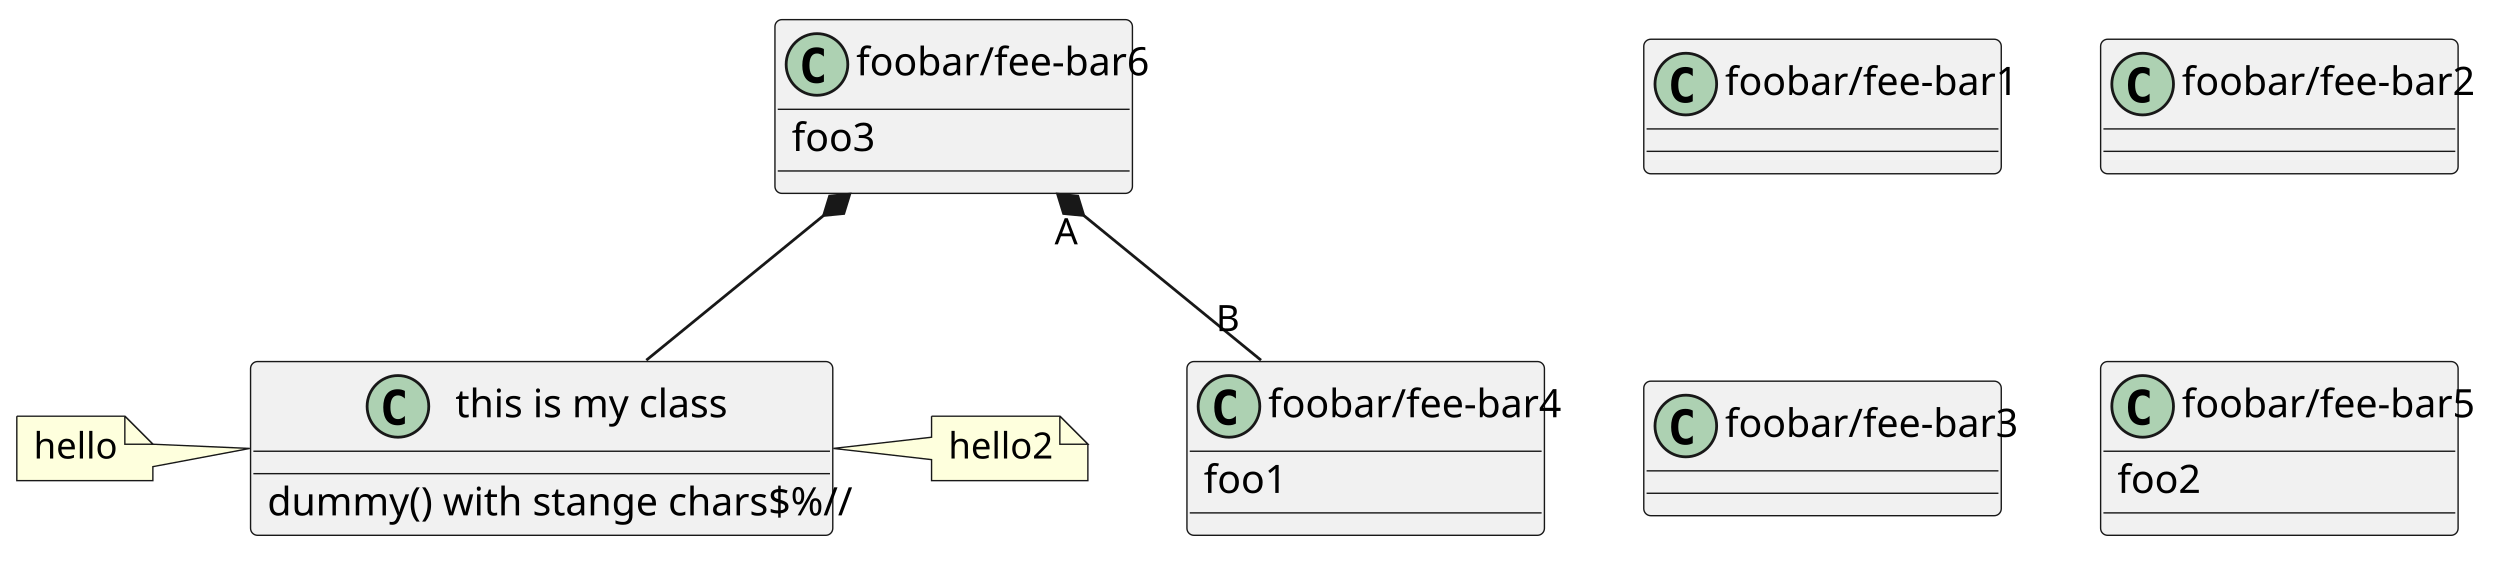
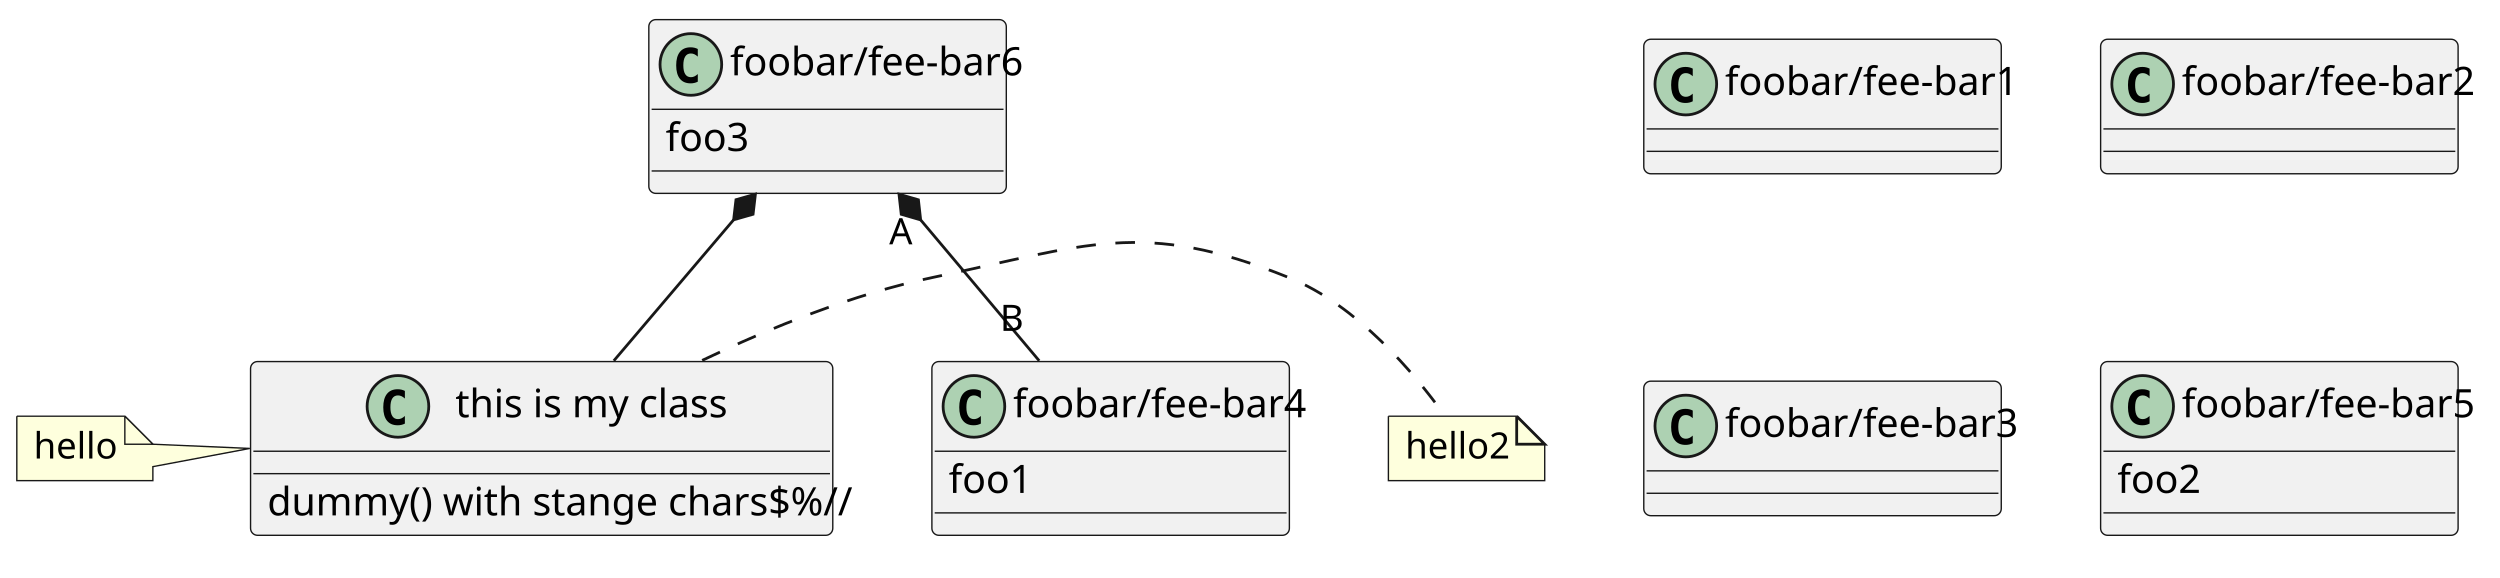
<svg xmlns="http://www.w3.org/2000/svg" version="1.1" data-diagram-type="CLASS" style="width:892px;height:206px;background:#FFFFFF;" width="892px" height="206px" viewBox="0 0 892 206" zoomAndPan="magnify" preserveAspectRatio="none" contentStyleType="text/css">
  <defs />
  <g font-family="sans-serif" lengthAdjust="spacing">
    <g class="entity" data-qualified-name="foobar_bee_bar1" id="ent0001" data-source-line="2">
      <rect x="586.5" y="14" width="127.55" height="48" fill="#F1F1F1" style="stroke:#181818;stroke-width:0.5;" rx="2.5" ry="2.5" />
      <ellipse cx="601.5" cy="30" rx="11" ry="11" fill="#ADD1B2" style="stroke:#181818;stroke-width:1;" />
      <path d="M603.973,36.143 Q603.392,36.442 602.753,36.591 Q602.114,36.741 601.408,36.741 Q598.901,36.741 597.582,35.089 Q596.262,33.437 596.262,30.316 Q596.262,27.187 597.582,25.535 Q598.901,23.883 601.408,23.883 Q602.114,23.883 602.761,24.032 Q603.409,24.182 603.973,24.48 L603.973,27.203 Q603.342,26.622 602.749,26.352 Q602.155,26.083 601.524,26.083 Q600.18,26.083 599.495,27.149 Q598.81,28.216 598.81,30.316 Q598.81,32.408 599.495,33.474 Q600.18,34.541 601.524,34.541 Q602.155,34.541 602.749,34.271 Q603.342,34.001 603.973,33.42 Z " fill="#000" />
      <text x="615.5" y="33.889" fill="#000" font-size="14" textLength="95.55">foobar/fee-bar1</text>
      <line x1="587.5" y1="46" x2="713.05" y2="46" style="stroke:#181818;stroke-width:0.5;" />
      <line x1="587.5" y1="54" x2="713.05" y2="54" style="stroke:#181818;stroke-width:0.5;" />
    </g>
    <g class="entity" data-qualified-name="foobar_bee_bar2" id="ent0002" data-source-line="3">
      <rect x="749.5" y="14" width="127.55" height="48" fill="#F1F1F1" style="stroke:#181818;stroke-width:0.5;" rx="2.5" ry="2.5" />
      <ellipse cx="764.5" cy="30" rx="11" ry="11" fill="#ADD1B2" style="stroke:#181818;stroke-width:1;" />
      <path d="M766.973,36.143 Q766.392,36.442 765.753,36.591 Q765.114,36.741 764.408,36.741 Q761.901,36.741 760.582,35.089 Q759.262,33.437 759.262,30.316 Q759.262,27.187 760.582,25.535 Q761.901,23.883 764.408,23.883 Q765.114,23.883 765.761,24.032 Q766.409,24.182 766.973,24.48 L766.973,27.203 Q766.342,26.622 765.749,26.352 Q765.155,26.083 764.524,26.083 Q763.18,26.083 762.495,27.149 Q761.81,28.216 761.81,30.316 Q761.81,32.408 762.495,33.474 Q763.18,34.541 764.524,34.541 Q765.155,34.541 765.749,34.271 Q766.342,34.001 766.973,33.42 Z " fill="#000" />
      <text x="778.5" y="33.889" fill="#000" font-size="14" textLength="95.55">foobar/fee-bar2</text>
      <line x1="750.5" y1="46" x2="876.05" y2="46" style="stroke:#181818;stroke-width:0.5;" />
      <line x1="750.5" y1="54" x2="876.05" y2="54" style="stroke:#181818;stroke-width:0.5;" />
    </g>
    <g class="entity" data-qualified-name="foobar.fee-bar3" id="ent0003" data-source-line="4">
      <rect x="586.5" y="136" width="127.55" height="48" fill="#F1F1F1" style="stroke:#181818;stroke-width:0.5;" rx="2.5" ry="2.5" />
      <ellipse cx="601.5" cy="152" rx="11" ry="11" fill="#ADD1B2" style="stroke:#181818;stroke-width:1;" />
      <path d="M603.973,158.143 Q603.392,158.442 602.753,158.591 Q602.114,158.741 601.408,158.741 Q598.901,158.741 597.582,157.089 Q596.262,155.437 596.262,152.316 Q596.262,149.187 597.582,147.535 Q598.901,145.883 601.408,145.883 Q602.114,145.883 602.761,146.032 Q603.409,146.182 603.973,146.48 L603.973,149.203 Q603.342,148.622 602.749,148.352 Q602.155,148.083 601.524,148.083 Q600.18,148.083 599.495,149.149 Q598.81,150.216 598.81,152.316 Q598.81,154.408 599.495,155.474 Q600.18,156.541 601.524,156.541 Q602.155,156.541 602.749,156.271 Q603.342,156.001 603.973,155.42 Z " fill="#000" />
      <text x="615.5" y="155.889" fill="#000" font-size="14" textLength="95.55">foobar/fee-bar3</text>
      <line x1="587.5" y1="168" x2="713.05" y2="168" style="stroke:#181818;stroke-width:0.5;" />
      <line x1="587.5" y1="176" x2="713.05" y2="176" style="stroke:#181818;stroke-width:0.5;" />
    </g>
    <g class="entity" data-qualified-name="foobar_bee_bar4" id="ent0004" data-source-line="6">
-       <rect x="423.5" y="129" width="127.55" height="62" fill="#F1F1F1" style="stroke:#181818;stroke-width:0.5;" rx="2.5" ry="2.5" />
-       <ellipse cx="438.5" cy="145" rx="11" ry="11" fill="#ADD1B2" style="stroke:#181818;stroke-width:1;" />
-       <path d="M440.973,151.143 Q440.392,151.442 439.753,151.591 Q439.114,151.741 438.408,151.741 Q435.901,151.741 434.582,150.089 Q433.262,148.437 433.262,145.316 Q433.262,142.187 434.582,140.535 Q435.901,138.883 438.408,138.883 Q439.114,138.883 439.761,139.032 Q440.409,139.182 440.973,139.48 L440.973,142.203 Q440.342,141.622 439.749,141.352 Q439.155,141.083 438.524,141.083 Q437.18,141.083 436.495,142.149 Q435.81,143.216 435.81,145.316 Q435.81,147.408 436.495,148.474 Q437.18,149.541 438.524,149.541 Q439.155,149.541 439.749,149.271 Q440.342,149.001 440.973,148.42 Z " fill="#000" />
-       <text x="452.5" y="148.889" fill="#000" font-size="14" textLength="95.55">foobar/fee-bar4</text>
-       <line x1="424.5" y1="161" x2="550.05" y2="161" style="stroke:#181818;stroke-width:0.5;" />
-       <text x="429.5" y="175.889" fill="#000" font-size="14" textLength="27.212">foo1</text>
-       <line x1="424.5" y1="183" x2="550.05" y2="183" style="stroke:#181818;stroke-width:0.5;" />
+       <rect x="332.5" y="129" width="127.55" height="62" fill="#F1F1F1" style="stroke:#181818;stroke-width:0.5;" rx="2.5" ry="2.5" />
+       <ellipse cx="347.5" cy="145" rx="11" ry="11" fill="#ADD1B2" style="stroke:#181818;stroke-width:1;" />
+       <path d="M349.973,151.143 Q349.392,151.442 348.753,151.591 Q348.114,151.741 347.408,151.741 Q344.901,151.741 343.582,150.089 Q342.262,148.437 342.262,145.316 Q342.262,142.187 343.582,140.535 Q344.901,138.883 347.408,138.883 Q348.114,138.883 348.761,139.032 Q349.409,139.182 349.973,139.48 L349.973,142.203 Q349.342,141.622 348.749,141.352 Q348.155,141.083 347.524,141.083 Q346.18,141.083 345.495,142.149 Q344.81,143.216 344.81,145.316 Q344.81,147.408 345.495,148.474 Q346.18,149.541 347.524,149.541 Q348.155,149.541 348.749,149.271 Q349.342,149.001 349.973,148.42 Z " fill="#000" />
+       <text x="361.5" y="148.889" fill="#000" font-size="14" textLength="95.55">foobar/fee-bar4</text>
+       <line x1="333.5" y1="161" x2="459.05" y2="161" style="stroke:#181818;stroke-width:0.5;" />
+       <text x="338.5" y="175.889" fill="#000" font-size="14" textLength="27.212">foo1</text>
+       <line x1="333.5" y1="183" x2="459.05" y2="183" style="stroke:#181818;stroke-width:0.5;" />
    </g>
    <g class="entity" data-qualified-name="foobar_bee_bar5" id="ent0005" data-source-line="10">
      <rect x="749.5" y="129" width="127.55" height="62" fill="#F1F1F1" style="stroke:#181818;stroke-width:0.5;" rx="2.5" ry="2.5" />
      <ellipse cx="764.5" cy="145" rx="11" ry="11" fill="#ADD1B2" style="stroke:#181818;stroke-width:1;" />
      <path d="M766.973,151.143 Q766.392,151.442 765.753,151.591 Q765.114,151.741 764.408,151.741 Q761.901,151.741 760.582,150.089 Q759.262,148.437 759.262,145.316 Q759.262,142.187 760.582,140.535 Q761.901,138.883 764.408,138.883 Q765.114,138.883 765.761,139.032 Q766.409,139.182 766.973,139.48 L766.973,142.203 Q766.342,141.622 765.749,141.352 Q765.155,141.083 764.524,141.083 Q763.18,141.083 762.495,142.149 Q761.81,143.216 761.81,145.316 Q761.81,147.408 762.495,148.474 Q763.18,149.541 764.524,149.541 Q765.155,149.541 765.749,149.271 Q766.342,149.001 766.973,148.42 Z " fill="#000" />
      <text x="778.5" y="148.889" fill="#000" font-size="14" textLength="95.55">foobar/fee-bar5</text>
      <line x1="750.5" y1="161" x2="876.05" y2="161" style="stroke:#181818;stroke-width:0.5;" />
      <text x="755.5" y="175.889" fill="#000" font-size="14" textLength="27.212">foo2</text>
      <line x1="750.5" y1="183" x2="876.05" y2="183" style="stroke:#181818;stroke-width:0.5;" />
    </g>
    <g class="entity" data-qualified-name="foobar.fee-bar6" id="ent0006" data-source-line="14">
-       <rect x="276.5" y="7" width="127.55" height="62" fill="#F1F1F1" style="stroke:#181818;stroke-width:0.5;" rx="2.5" ry="2.5" />
-       <ellipse cx="291.5" cy="23" rx="11" ry="11" fill="#ADD1B2" style="stroke:#181818;stroke-width:1;" />
-       <path d="M293.973,29.143 Q293.392,29.442 292.753,29.591 Q292.114,29.741 291.408,29.741 Q288.901,29.741 287.582,28.089 Q286.262,26.437 286.262,23.316 Q286.262,20.187 287.582,18.535 Q288.901,16.883 291.408,16.883 Q292.114,16.883 292.761,17.032 Q293.409,17.182 293.973,17.48 L293.973,20.203 Q293.342,19.622 292.749,19.352 Q292.155,19.083 291.524,19.083 Q290.18,19.083 289.495,20.149 Q288.81,21.216 288.81,23.316 Q288.81,25.408 289.495,26.474 Q290.18,27.541 291.524,27.541 Q292.155,27.541 292.749,27.271 Q293.342,27.001 293.973,26.42 Z " fill="#000" />
-       <text x="305.5" y="26.889" fill="#000" font-size="14" textLength="95.55">foobar/fee-bar6</text>
-       <line x1="277.5" y1="39" x2="403.05" y2="39" style="stroke:#181818;stroke-width:0.5;" />
-       <text x="282.5" y="53.889" fill="#000" font-size="14" textLength="27.212">foo3</text>
-       <line x1="277.5" y1="61" x2="403.05" y2="61" style="stroke:#181818;stroke-width:0.5;" />
+       <rect x="231.5" y="7" width="127.55" height="62" fill="#F1F1F1" style="stroke:#181818;stroke-width:0.5;" rx="2.5" ry="2.5" />
+       <ellipse cx="246.5" cy="23" rx="11" ry="11" fill="#ADD1B2" style="stroke:#181818;stroke-width:1;" />
+       <path d="M248.973,29.143 Q248.392,29.442 247.753,29.591 Q247.114,29.741 246.408,29.741 Q243.901,29.741 242.582,28.089 Q241.262,26.437 241.262,23.316 Q241.262,20.187 242.582,18.535 Q243.901,16.883 246.408,16.883 Q247.114,16.883 247.761,17.032 Q248.409,17.182 248.973,17.48 L248.973,20.203 Q248.342,19.622 247.749,19.352 Q247.155,19.083 246.524,19.083 Q245.18,19.083 244.495,20.149 Q243.81,21.216 243.81,23.316 Q243.81,25.408 244.495,26.474 Q245.18,27.541 246.524,27.541 Q247.155,27.541 247.749,27.271 Q248.342,27.001 248.973,26.42 Z " fill="#000" />
+       <text x="260.5" y="26.889" fill="#000" font-size="14" textLength="95.55">foobar/fee-bar6</text>
+       <line x1="232.5" y1="39" x2="358.05" y2="39" style="stroke:#181818;stroke-width:0.5;" />
+       <text x="237.5" y="53.889" fill="#000" font-size="14" textLength="27.212">foo3</text>
+       <line x1="232.5" y1="61" x2="358.05" y2="61" style="stroke:#181818;stroke-width:0.5;" />
    </g>
    <g class="entity" data-qualified-name="this is my class" id="ent0007" data-source-line="18">
      <rect x="89.4" y="129" width="207.738" height="62" fill="#F1F1F1" style="stroke:#181818;stroke-width:0.5;" rx="2.5" ry="2.5" />
      <ellipse cx="141.988" cy="145" rx="11" ry="11" fill="#ADD1B2" style="stroke:#181818;stroke-width:1;" />
      <path d="M144.461,151.143 Q143.88,151.442 143.24,151.591 Q142.601,151.741 141.896,151.741 Q139.389,151.741 138.069,150.089 Q136.749,148.437 136.749,145.316 Q136.749,142.187 138.069,140.535 Q139.389,138.883 141.896,138.883 Q142.601,138.883 143.249,139.032 Q143.896,139.182 144.461,139.48 L144.461,142.203 Q143.83,141.622 143.236,141.352 Q142.643,141.083 142.012,141.083 Q140.667,141.083 139.982,142.149 Q139.298,143.216 139.298,145.316 Q139.298,147.408 139.982,148.474 Q140.667,149.541 142.012,149.541 Q142.643,149.541 143.236,149.271 Q143.83,149.001 144.461,148.42 Z " fill="#000" />
      <text x="162.488" y="148.889" fill="#000" font-size="14" textLength="94.063">this is my class</text>
      <line x1="90.4" y1="161" x2="296.138" y2="161" style="stroke:#181818;stroke-width:0.5;" />
      <line x1="90.4" y1="169" x2="296.138" y2="169" style="stroke:#181818;stroke-width:0.5;" />
      <text x="95.4" y="183.889" fill="#000" font-size="14" textLength="195.738">dummy() with stange chars$%//</text>
    </g>
    <g class="entity" data-qualified-name="GMN10" id="ent0011" data-source-line="21">
      <path d="M6,148.5 L6,171.5 A0,0 0 0 0 6,171.5 L54.544,171.5 A0,0 0 0 0 54.544,171.5 L54.544,166.5 L89.14,160 L54.544,158.5 L54.544,158.5 L44.544,148.5 L6,148.5 A0,0 0 0 0 6,148.5" style="stroke:#181818;stroke-width:0.5;" fill="#FEFFDD" />
      <path d="M44.544,148.5 L44.544,158.5 L54.544,158.5 L44.544,148.5" style="stroke:#181818;stroke-width:0.5;" fill="#FEFFDD" />
      <text x="12" y="163.611" fill="#000" font-size="13" textLength="27.544">hello</text>
    </g>
    <g class="entity" data-qualified-name="GMN13" id="ent0014" data-source-line="24">
-       <path d="M332.38,148.5 L332.38,156 L297.32,160 L332.38,164 L332.38,171.5 A0,0 0 0 0 332.38,171.5 L388.155,171.5 A0,0 0 0 0 388.155,171.5 L388.155,158.5 L378.155,148.5 L332.38,148.5 A0,0 0 0 0 332.38,148.5" style="stroke:#181818;stroke-width:0.5;" fill="#FEFFDD" />
-       <path d="M378.155,148.5 L378.155,158.5 L388.155,158.5 L378.155,148.5" style="stroke:#181818;stroke-width:0.5;" fill="#FEFFDD" />
-       <text x="338.38" y="163.611" fill="#000" font-size="13" textLength="34.775">hello2</text>
+       <path d="M495.38,148.5 L495.38,171.5 L551.155,171.5 L551.155,158.5 L541.155,148.5 L495.38,148.5" style="stroke:#181818;stroke-width:0.5;" fill="#FEFFDD" />
+       <path d="M541.155,148.5 L541.155,158.5 L551.155,158.5 L541.155,148.5" style="stroke:#181818;stroke-width:1;" fill="#FEFFDD" />
+       <text x="501.38" y="163.611" fill="#000" font-size="13" textLength="34.775">hello2</text>
    </g>
    <g class="link" data-entity-1="ent0006" data-entity-2="ent0007" id="lnk8" data-source-line="18" data-link-type="composition">
-       <path d="M293.884,76.868 C271.684,94.988 252.85,110.36 230.61,128.52" style="stroke:#181818;stroke-width:1;" fill="none" id="foobar/fee-bar6-backto-this is my class" codeLine="18" />
-       <polygon points="303.18,69.28,296.002,69.975,293.884,76.868,301.061,76.173,303.18,69.28" fill="#181818" style="stroke:#181818;stroke-width:1;stroke-linejoin:miter;stroke-miterlimit:10;" />
+       <path d="M261.759,78.424 C246.299,96.614 234.46,110.54 219,128.73" style="stroke:#181818;stroke-width:1;" fill="none" id="foobar/fee-bar6-backto-this is my class" codeLine="18" />
+       <polygon points="269.53,69.28,262.596,71.261,261.759,78.424,268.692,76.442,269.53,69.28" fill="#181818" style="stroke:#181818;stroke-width:1;stroke-linejoin:miter;stroke-miterlimit:10;" />
    </g>
    <g class="link" data-entity-1="ent0006" data-entity-2="ent0004" id="lnk9" data-source-line="19" data-link-type="composition">
-       <path d="M386.666,76.868 C408.866,94.988 427.69,110.36 449.93,128.52" style="stroke:#181818;stroke-width:1;" fill="none" id="foobar/fee-bar6-backto-foobar_bee_bar4" codeLine="19" />
-       <polygon points="377.37,69.28,379.489,76.173,386.666,76.868,384.548,69.975,377.37,69.28" fill="#181818" style="stroke:#181818;stroke-width:1;stroke-linejoin:miter;stroke-miterlimit:10;" />
-       <text x="376.267" y="87.183" fill="#000" font-size="13">A</text>
-       <text x="433.858" y="118.154" fill="#000" font-size="13">B</text>
+       <path d="M328.487,78.461 C343.797,96.651 355.48,110.54 370.79,128.73" style="stroke:#181818;stroke-width:1;" fill="none" id="foobar/fee-bar6-backto-foobar_bee_bar4" codeLine="19" />
+       <polygon points="320.76,69.28,321.563,76.446,328.487,78.461,327.684,71.295,320.76,69.28" fill="#181818" style="stroke:#181818;stroke-width:1;stroke-linejoin:miter;stroke-miterlimit:10;" />
+       <text x="317.263" y="87.183" fill="#000" font-size="13">A</text>
+       <text x="356.78" y="118.051" fill="#000" font-size="13">B</text>
+     </g>
+     <g class="link" data-entity-1="ent0007" data-entity-2="ent0014" id="lnk15" data-source-line="24" data-link-type="association">
+       <path d="M250.54,128.59 C275.09,116.83 304.57,104.9 332.77,99 C388.02,87.45 407.41,77.92 459.77,99 C484.31,108.87 504.68,133.26 515.31,148.04" style="stroke:#181818;stroke-width:1;stroke-dasharray:7,7;" fill="none" id="this is my class-GMN13" />
    </g>
  </g>
</svg>
